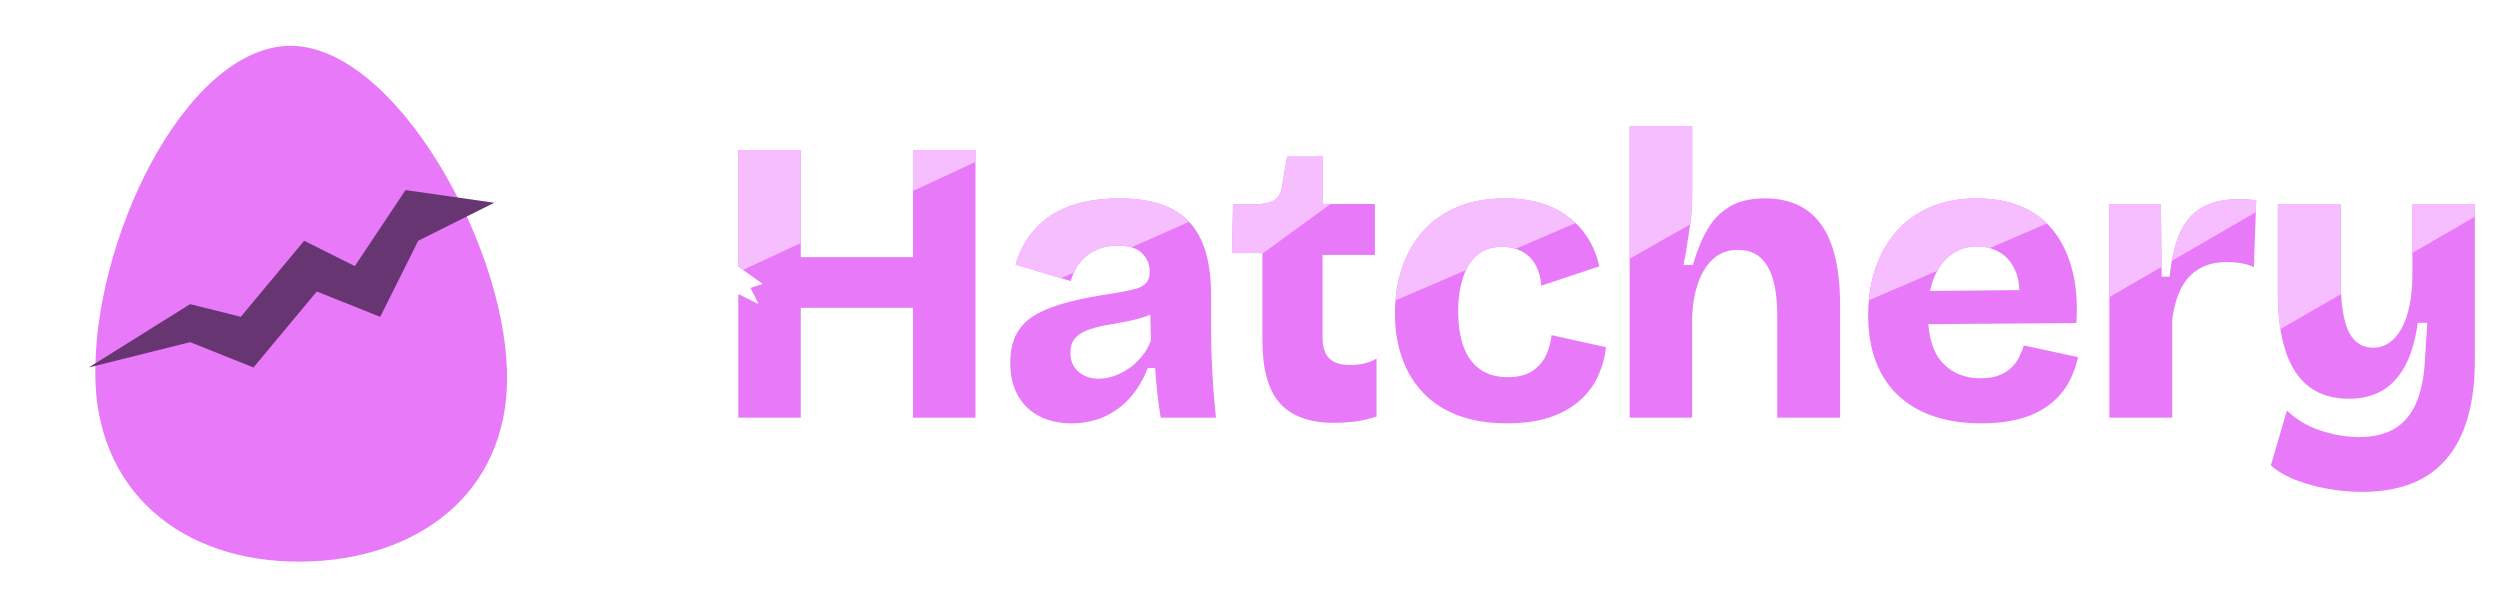
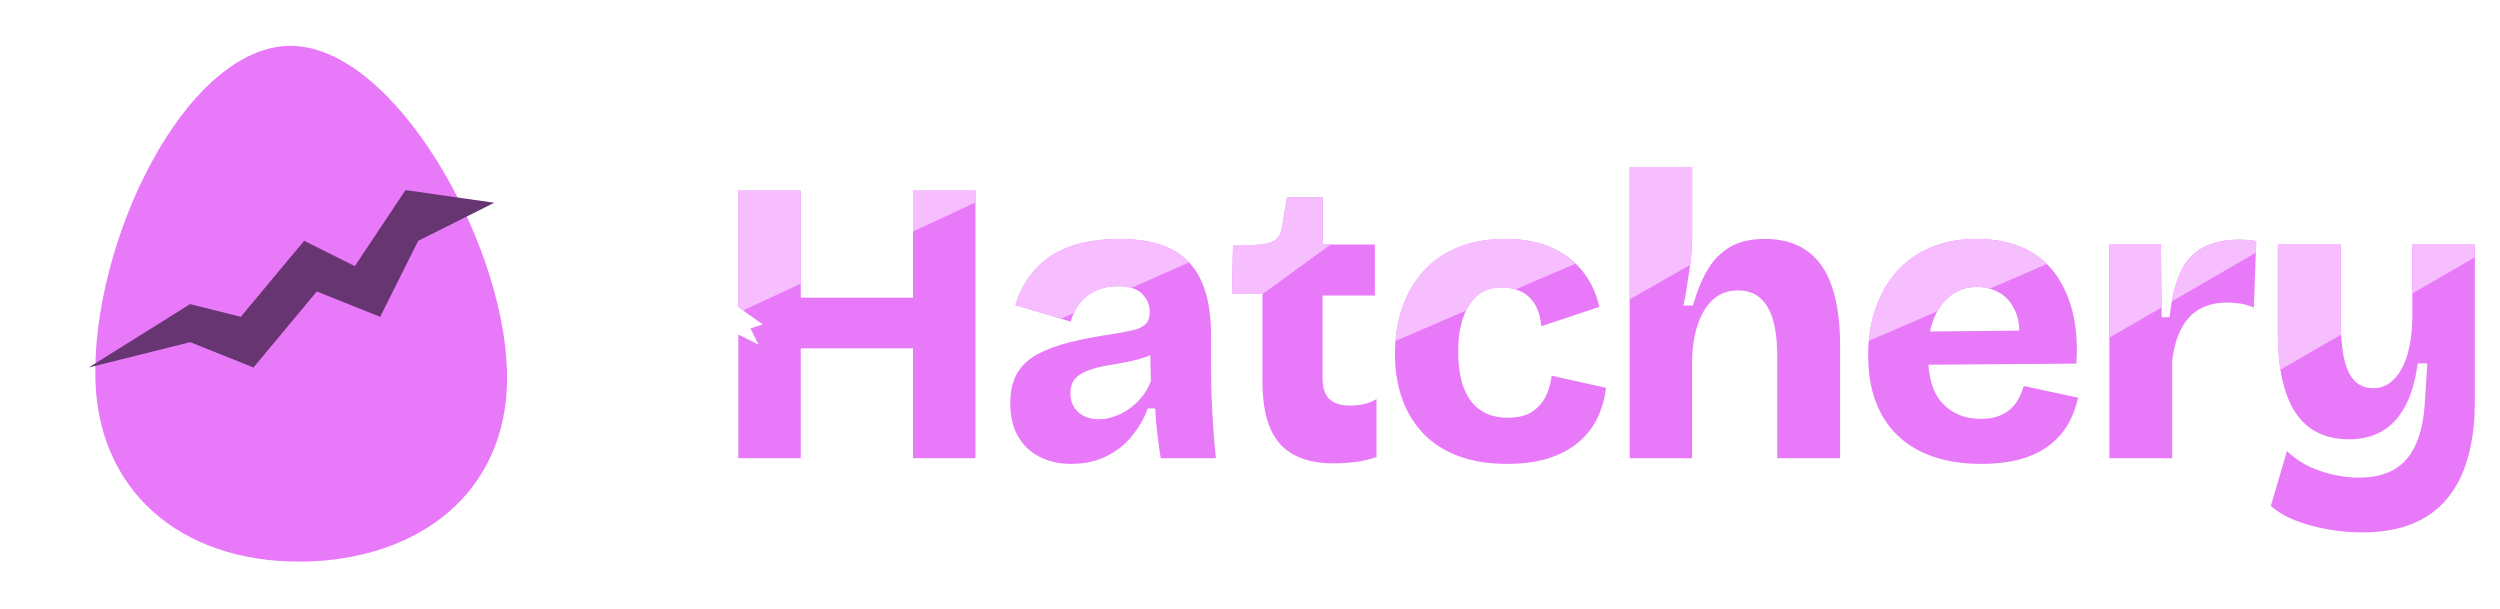
<svg xmlns="http://www.w3.org/2000/svg" role="img" aria-label="Hatchery" viewBox="0 0 616.5 150">
  <svg width="150" height="150" viewBox="0 0 48 48">
    <path transform="translate(-1 -1) scale(.39)" fill="#E879F9" fill-rule="evenodd" d="M59 12 C80 9 103 48 105 75 C107 99 91 114 68 116 C43 118 24 105 22 82 C20 55 38 15 59 12Z" />
    <path fill="#673571" fill-rule="evenodd" d="M7 29L15 24L19 25L24 19L28 21L32 15L39 16L33 19L30 25L25 23L20 29L15 27Z" />
  </svg>
-   <g transform="translate(175 23)">
+   <g transform="translate(175 33)">
    <path fill="#E879F9" d="M50.15 80V52.9H22.47V80H7.07V49.5L12.07 52L10.07 48L13.07 47L7.07 42.71V14H22.47V40.41H50.15V14H65.55V80Z" />
    <path fill="#F7BEFF" d="M22.47 36.94 8.23 43.55 7.07 42.71V14H22.47V36.94ZM65.55 16.93 50.15 24.08V14H65.55V16.93Z" />
    <path fill="#E879F9" d="M89.13 81.39Q84.74 81.39 81.34 79.65Q77.94 77.91 76.03 74.57Q74.13 71.23 74.13 66.41Q74.13 61.99 75.83 59.06Q77.54 56.12 80.84 54.35Q84.14 52.57 88.82 51.4Q93.51 50.23 99.55 49.34Q102.53 48.84 104.51 48.38Q106.5 47.93 107.51 46.91Q108.52 45.9 108.52 43.95Q108.52 41.33 106.64 39.45Q104.77 37.57 100.61 37.57Q97.79 37.57 95.47 38.57Q93.15 39.57 91.49 41.51Q89.83 43.46 89.04 46.31L75.43 42.25Q76.67 38.11 78.97 35.03Q81.27 31.95 84.52 29.9Q87.78 27.85 92 26.88Q96.21 25.92 100.99 25.92Q108.85 25.92 113.83 28.43Q118.81 30.95 121.23 36.22Q123.65 41.49 123.65 49.76V58.19Q123.65 61.75 123.8 65.4Q123.95 69.05 124.2 72.7Q124.45 76.35 124.85 80H111.23Q110.83 77.61 110.45 74.37Q110.07 71.12 109.87 67.73H108.04Q106.63 71.53 104 74.69Q101.36 77.85 97.61 79.62Q93.87 81.39 89.13 81.39ZM95.97 70.39Q97.8 70.39 99.69 69.74Q101.59 69.08 103.34 67.89Q105.1 66.69 106.56 64.91Q108.02 63.13 108.81 60.98L108.62 52.87L110.88 53.37Q109.01 54.61 106.67 55.32Q104.33 56.03 101.9 56.44Q99.47 56.85 97.12 57.31Q94.77 57.77 92.93 58.51Q91.09 59.24 90.03 60.51Q88.97 61.78 88.97 64Q88.97 66.92 90.93 68.66Q92.88 70.39 95.97 70.39Z" />
    <path fill="#F7BEFF" d="M89.79 44.22 86.66 45.6 75.43 42.25Q76.67 38.11 78.97 35.03Q81.27 31.95 84.52 29.9Q87.78 27.85 92 26.88Q96.21 25.92 100.99 25.92Q108.85 25.92 113.83 28.43Q116.36 29.71 118.24 31.71L103.99 37.98Q102.54 37.57 100.61 37.57Q97.79 37.57 95.47 38.57Q93.15 39.57 91.49 41.51Q90.48 42.7 89.79 44.22Z" />
    <path fill="#E879F9" d="M154.01 81.27Q144.93 81.27 140.62 76.43Q136.31 71.58 136.31 60.97V39.41H128.79L129.07 27.41H134.41Q137.53 27.31 139.14 26.41Q140.74 25.51 141.13 23.05L142.39 15.61H151.15V27.31H164.05V39.87H151.15V60.32Q151.15 63.78 152.82 65.4Q154.49 67.01 157.89 67.01Q159.79 67.01 161.52 66.6Q163.25 66.19 164.45 65.41V79.73Q161.28 80.74 158.65 81.01Q156.01 81.27 154.01 81.27Z" />
    <path fill="#F7BEFF" d="M153.13 27.31 136.31 39.55V39.41H128.79L129.07 27.41H134.41Q137.53 27.31 139.14 26.41Q140.74 25.51 141.13 23.05L142.39 15.61H151.15V27.31H153.13Z" />
    <path fill="#E879F9" d="M196.59 81.39Q189.79 81.39 184.64 79.46Q179.49 77.53 176.05 73.97Q172.61 70.4 170.8 65.42Q169 60.44 169 54.34Q169 48.01 170.82 42.83Q172.63 37.65 176.08 33.84Q179.53 30.04 184.58 27.98Q189.63 25.92 196.19 25.92Q202.71 25.92 207.48 28.01Q212.25 30.11 215.28 33.9Q218.31 37.69 219.38 42.69L205.1 47.44Q204.81 44.19 203.5 42.04Q202.19 39.89 200.06 38.87Q197.93 37.85 195.36 37.85Q192.73 37.85 190.74 38.9Q188.75 39.95 187.39 42.02Q186.04 44.09 185.32 47.01Q184.59 49.94 184.59 53.69Q184.59 59.03 185.97 62.66Q187.35 66.29 190.09 68.15Q192.82 70.01 196.78 70.01Q200.71 70.01 202.98 68.43Q205.25 66.84 206.32 64.46Q207.39 62.09 207.63 59.65L221.05 62.63Q220.62 66.39 219.04 69.82Q217.46 73.26 214.47 75.86Q211.49 78.47 207.11 79.93Q202.73 81.39 196.59 81.39Z" />
    <path fill="#F7BEFF" d="M186.5 43.61 169.13 51.08Q169.48 46.64 170.82 42.83Q172.63 37.65 176.08 33.84Q179.53 30.04 184.58 27.98Q189.63 25.92 196.19 25.92Q202.71 25.92 207.48 28.01Q210.99 29.55 213.55 32L198.75 38.36Q197.17 37.85 195.36 37.85Q192.73 37.85 190.74 38.9Q188.75 39.95 187.39 42.02Q186.91 42.76 186.5 43.61Z" />
    <path fill="#E879F9" d="M226.87 80V46.62V8.19H242.29V24.66Q242.29 26.68 242.15 28.84Q242 31 241.66 33.26Q241.32 35.51 240.97 37.82Q240.63 40.12 240.14 42.34H242.47Q243.88 37.35 246 33.67Q248.12 29.99 251.53 27.96Q254.93 25.92 260.18 25.92Q269.52 25.92 274.14 32.43Q278.77 38.94 278.77 52.39V80H263.27V54.92Q263.27 46.73 260.87 42.67Q258.47 38.61 253.61 38.61Q249.83 38.61 247.35 40.95Q244.87 43.29 243.6 47.22Q242.33 51.15 242.27 55.96V80Z" />
    <path fill="#F7BEFF" d="M241.79 32.33 226.87 40.81V8.19H242.29V24.66Q242.29 26.68 242.15 28.84Q242.03 30.55 241.79 32.33Z" />
    <path fill="#E879F9" d="M313.48 81.39Q306.93 81.39 301.78 79.63Q296.63 77.87 293.03 74.46Q289.43 71.05 287.56 66.07Q285.69 61.09 285.69 54.64Q285.69 48.36 287.52 43.08Q289.35 37.8 292.76 33.96Q296.17 30.11 301.16 28.02Q306.16 25.92 312.41 25.92Q318.69 25.92 323.47 27.94Q328.25 29.95 331.38 33.91Q334.51 37.86 336.01 43.57Q337.51 49.28 337.03 56.67L295.81 56.97V48.79L328.19 48.49L322.75 52.41Q323.43 47.28 322.1 44.03Q320.76 40.79 318.19 39.27Q315.62 37.76 312.59 37.76Q308.97 37.76 306.25 39.71Q303.52 41.66 301.98 45.35Q300.44 49.04 300.44 54.36Q300.44 62.66 304.04 66.48Q307.65 70.29 313.4 70.29Q316.15 70.29 318.01 69.54Q319.86 68.79 321.06 67.62Q322.26 66.45 322.95 65.01Q323.65 63.57 324.07 62.19L337.46 65.08Q336.64 68.77 334.89 71.76Q333.13 74.74 330.2 76.92Q327.27 79.11 323.18 80.25Q319.08 81.39 313.48 81.39Z" />
    <path fill="#F7BEFF" d="M329.77 32.1 315.67 38.19Q314.2 37.76 312.59 37.76Q308.97 37.76 306.25 39.71Q304.14 41.22 302.74 43.77L285.85 51.06Q286.23 46.82 287.52 43.08Q289.35 37.8 292.76 33.96Q296.17 30.11 301.16 28.02Q306.16 25.92 312.41 25.92Q318.69 25.92 323.47 27.94Q327.09 29.46 329.77 32.1Z" />
    <path fill="#E879F9" d="M345.17 80V55.15V27.31H357.88L358.06 45.22H360.03Q360.75 38.33 362.69 34.17Q364.64 30 368.24 28.05Q371.85 26.1 377.17 26.1Q377.99 26.1 379.02 26.16Q380.05 26.22 381.39 26.45L380.8 42.89Q379.21 42.11 377.4 41.86Q375.58 41.61 374.19 41.61Q370.28 41.61 367.43 43.21Q364.59 44.81 362.91 48.03Q361.23 51.25 360.66 56.01V80Z" />
    <path fill="#F7BEFF" d="M358.04 42.81 345.17 50.27V27.31H357.88L358.04 42.81ZM381.28 29.32 360.57 41.34Q361.33 37.08 362.69 34.17Q364.64 30 368.24 28.05Q371.85 26.1 377.17 26.1Q377.99 26.1 379.02 26.16Q380.05 26.22 381.39 26.45L381.28 29.32Z" />
    <path fill="#E879F9" d="M407.4 98.29Q403.39 98.29 399.22 97.57Q395.04 96.85 391.34 95.45Q387.63 94.05 384.99 91.77L388.96 78.23Q392.35 81.53 397.22 83.16Q402.09 84.78 406.73 84.78Q412.06 84.78 415.54 82.69Q419.03 80.59 420.88 76.26Q422.73 71.92 423.01 65.48L423.57 56.61H421.22Q420.3 63.19 418.04 67.32Q415.77 71.44 412.33 73.39Q408.88 75.33 404.2 75.33Q398.42 75.33 394.52 72.44Q390.63 69.55 388.67 63.72Q386.72 57.9 386.72 49.27V27.31H402.21V45.47Q402.21 54.72 404.15 58.73Q406.09 62.74 410.24 62.74Q412.43 62.74 414.2 61.51Q415.97 60.29 417.22 58.01Q418.48 55.74 419.17 52.46Q419.86 49.19 419.89 45.08V27.31H435.29V66.07Q435.29 72.34 434.16 77.51Q433.03 82.69 430.82 86.56Q428.6 90.44 425.25 93.08Q421.9 95.71 417.46 97Q413.02 98.29 407.4 98.29Z" />
    <path fill="#F7BEFF" d="M402.31 49.51 387.35 58.16Q386.72 54.16 386.72 49.27V27.31H402.21V45.47Q402.21 47.64 402.31 49.51ZM435.29 30.46 419.89 39.36V27.31H435.29V30.46Z" />
  </g>
</svg>
